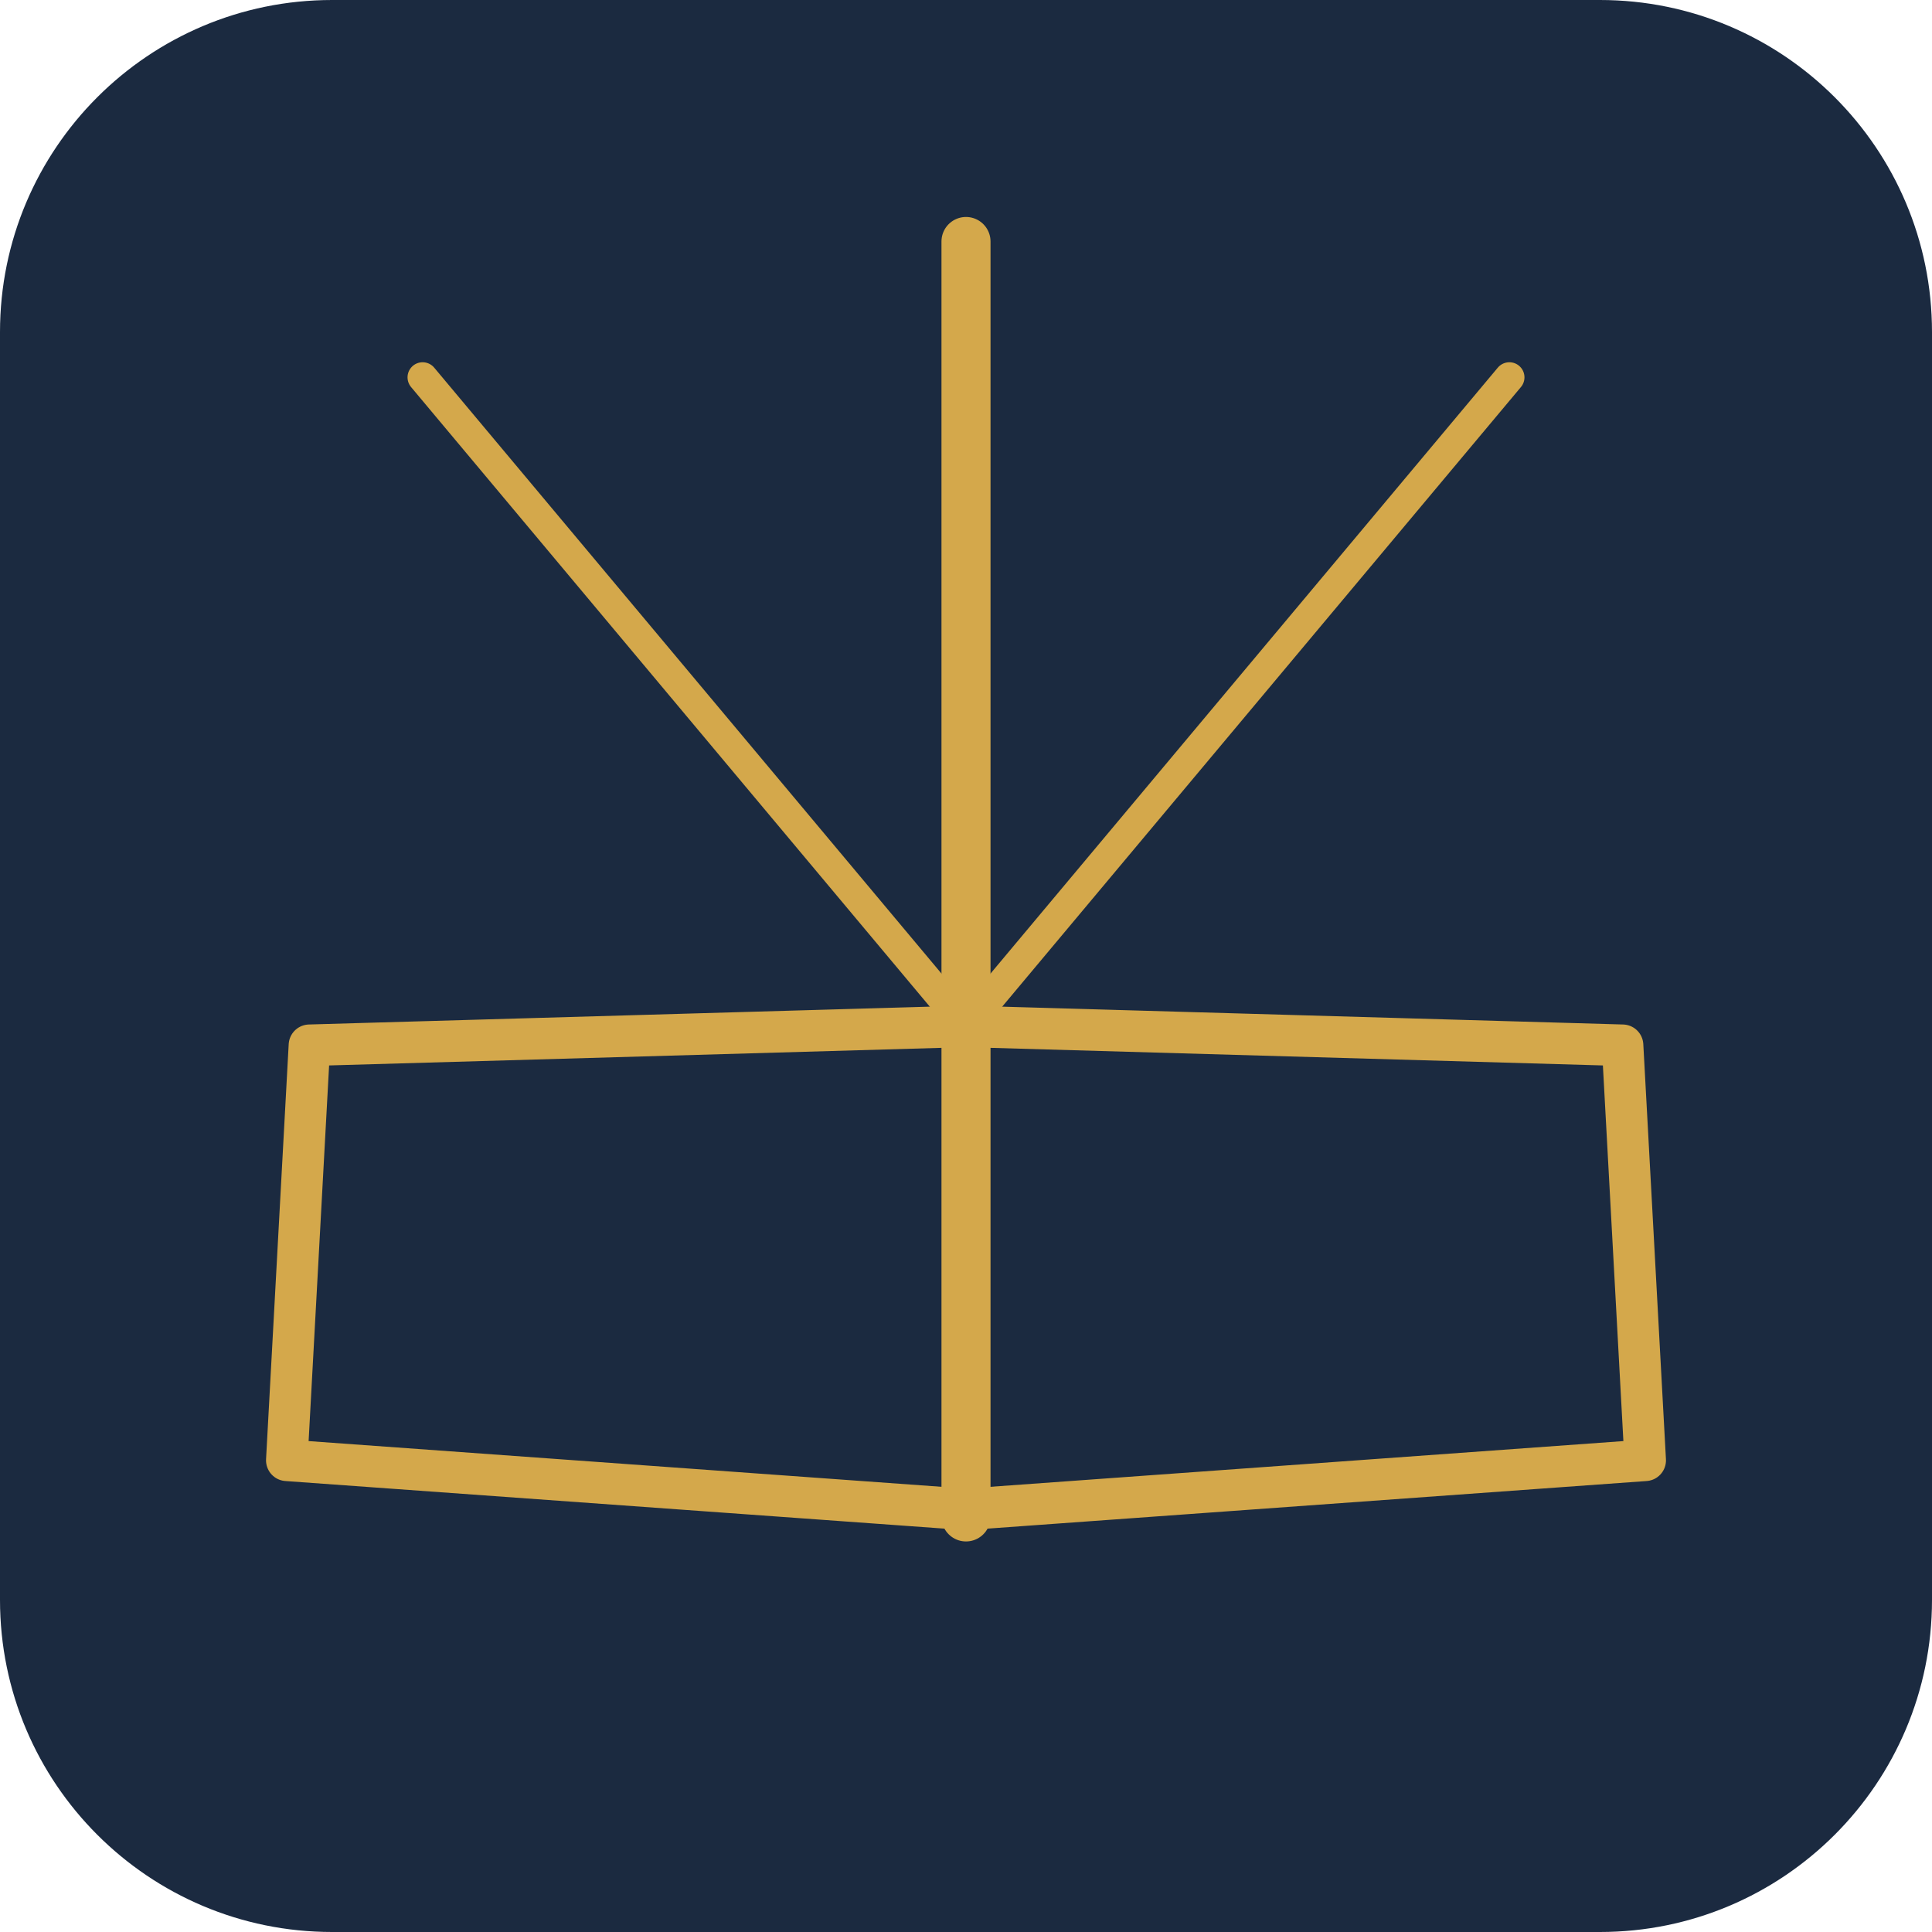
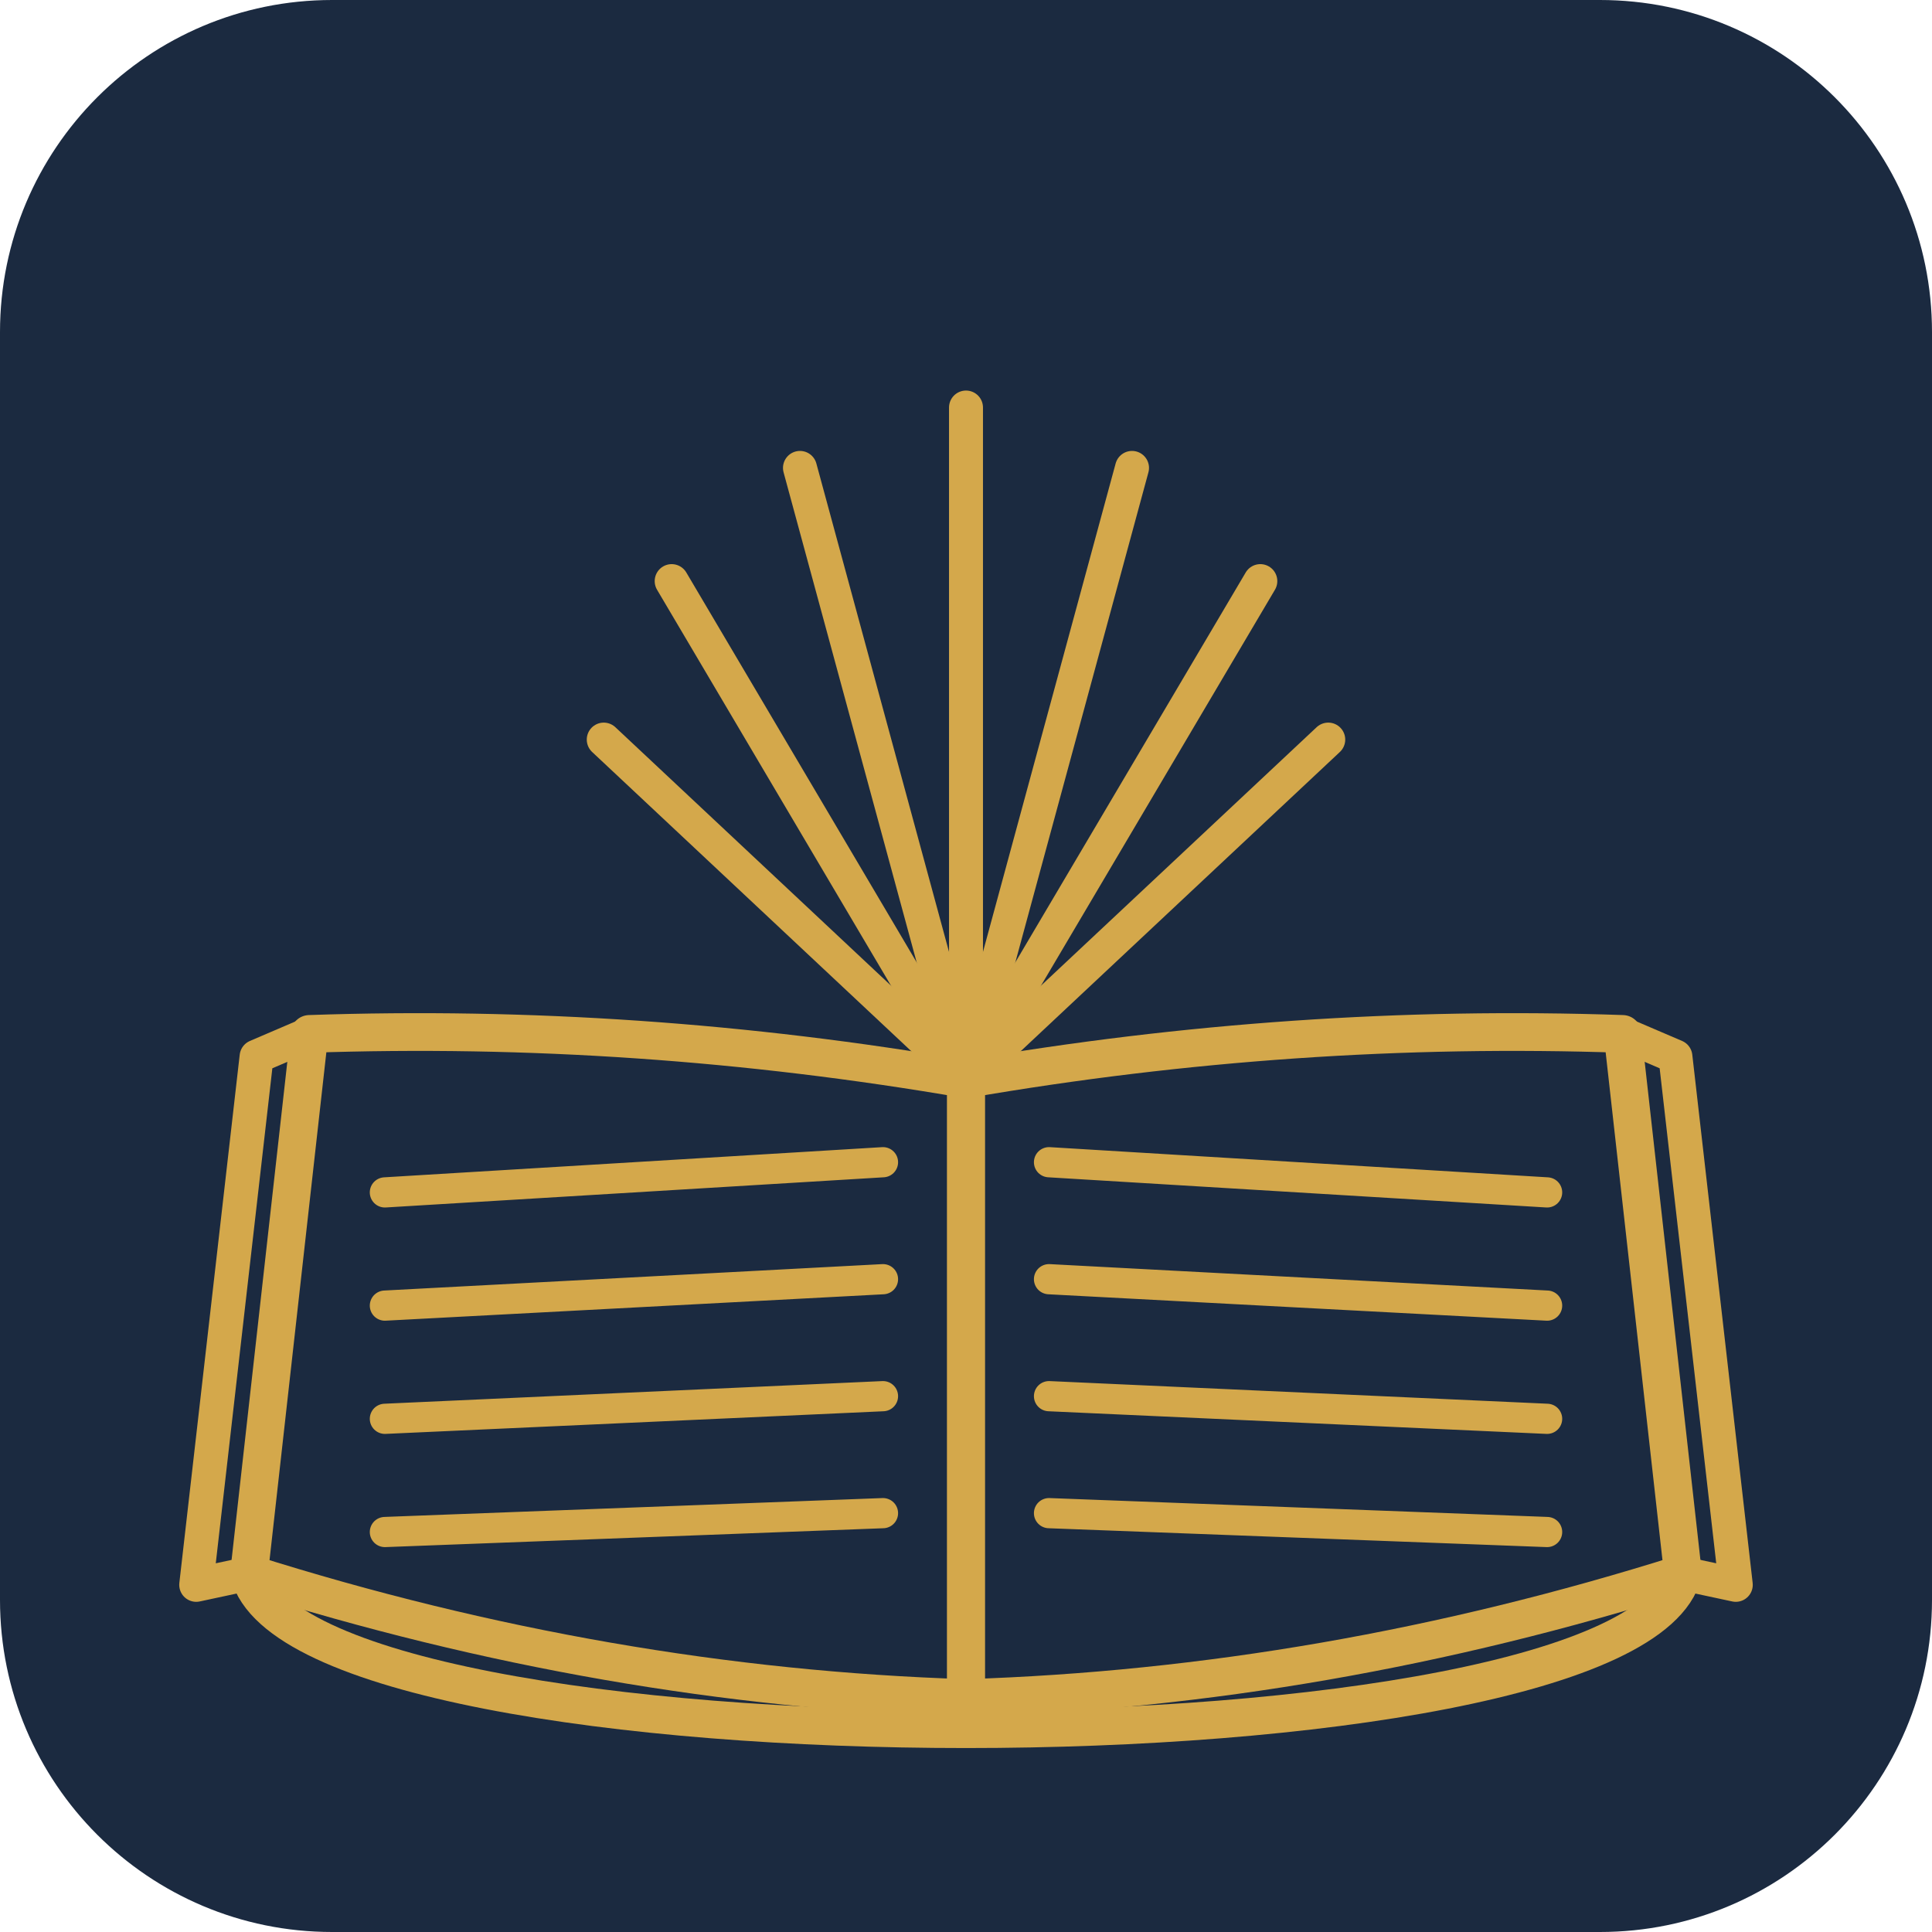
<svg xmlns="http://www.w3.org/2000/svg" viewBox="0 0 512 512">
  <rect width="512" height="512" rx="88" fill="#1b2a40" />
-   <polygon points="82,277 76,387 256,400 256,272" fill="none" stroke="#d4a84b" stroke-width="11" stroke-linejoin="round" />
-   <polygon points="256,272 256,400 436,387 430,277" fill="none" stroke="#d4a84b" stroke-width="11" stroke-linejoin="round" />
-   <line x1="256" y1="64" x2="256" y2="402" stroke="#d4a84b" stroke-width="13" stroke-linecap="round" />
-   <line x1="256" y1="272" x2="112" y2="100" stroke="#d4a84b" stroke-width="8" stroke-linecap="round" />
-   <line x1="256" y1="272" x2="400" y2="100" stroke="#d4a84b" stroke-width="8" stroke-linecap="round" />
+   <g stroke="#d4a84b" stroke-linecap="round" stroke-width="9">
+     <line x1="256" y1="286" x2="256" y2="108" />
+     <line x1="256" y1="286" x2="212" y2="124" />
+     <line x1="256" y1="286" x2="300" y2="124" />
+     <line x1="256" y1="286" x2="178" y2="154" />
+     <line x1="256" y1="286" x2="334" y2="154" />
+     <line x1="256" y1="286" x2="160" y2="196" />
+     <line x1="256" y1="286" x2="352" y2="196" />
+   </g>
+   <g fill="none" stroke="#d4a84b" stroke-linejoin="round" stroke-linecap="round">
+     <path d="M 82,274 L 68,280 L 52,420 L 66,417 Z" stroke-width="9" />
+     <path d="M 430,274 L 444,280 L 460,420 L 446,417 Z" stroke-width="9" />
+     <path d="M 256,286 Q 169,271 82,274 L 66,417 Q 161,447 256,450 Z" stroke-width="10" />
+     <path d="M 256,286 Q 343,271 430,274 L 446,417 Q 351,447 256,450 Z" stroke-width="10" />
+     <path d="M 66,417 C 80,472 432,472 446,417" stroke-width="10" />
+     <line x1="102" y1="316" x2="234" y2="308" stroke-width="8" />
+     <line x1="102" y1="346" x2="234" y2="339" stroke-width="8" />
+     <line x1="102" y1="376" x2="234" y2="370" stroke-width="8" />
+     <line x1="102" y1="406" x2="234" y2="401" stroke-width="8" />
+     <line x1="278" y1="308" x2="410" y2="316" stroke-width="8" />
+     <line x1="278" y1="339" x2="410" y2="346" stroke-width="8" />
+     <line x1="278" y1="370" x2="410" y2="376" stroke-width="8" />
+     <line x1="278" y1="401" x2="410" y2="406" stroke-width="8" />
+   </g>
</svg>
